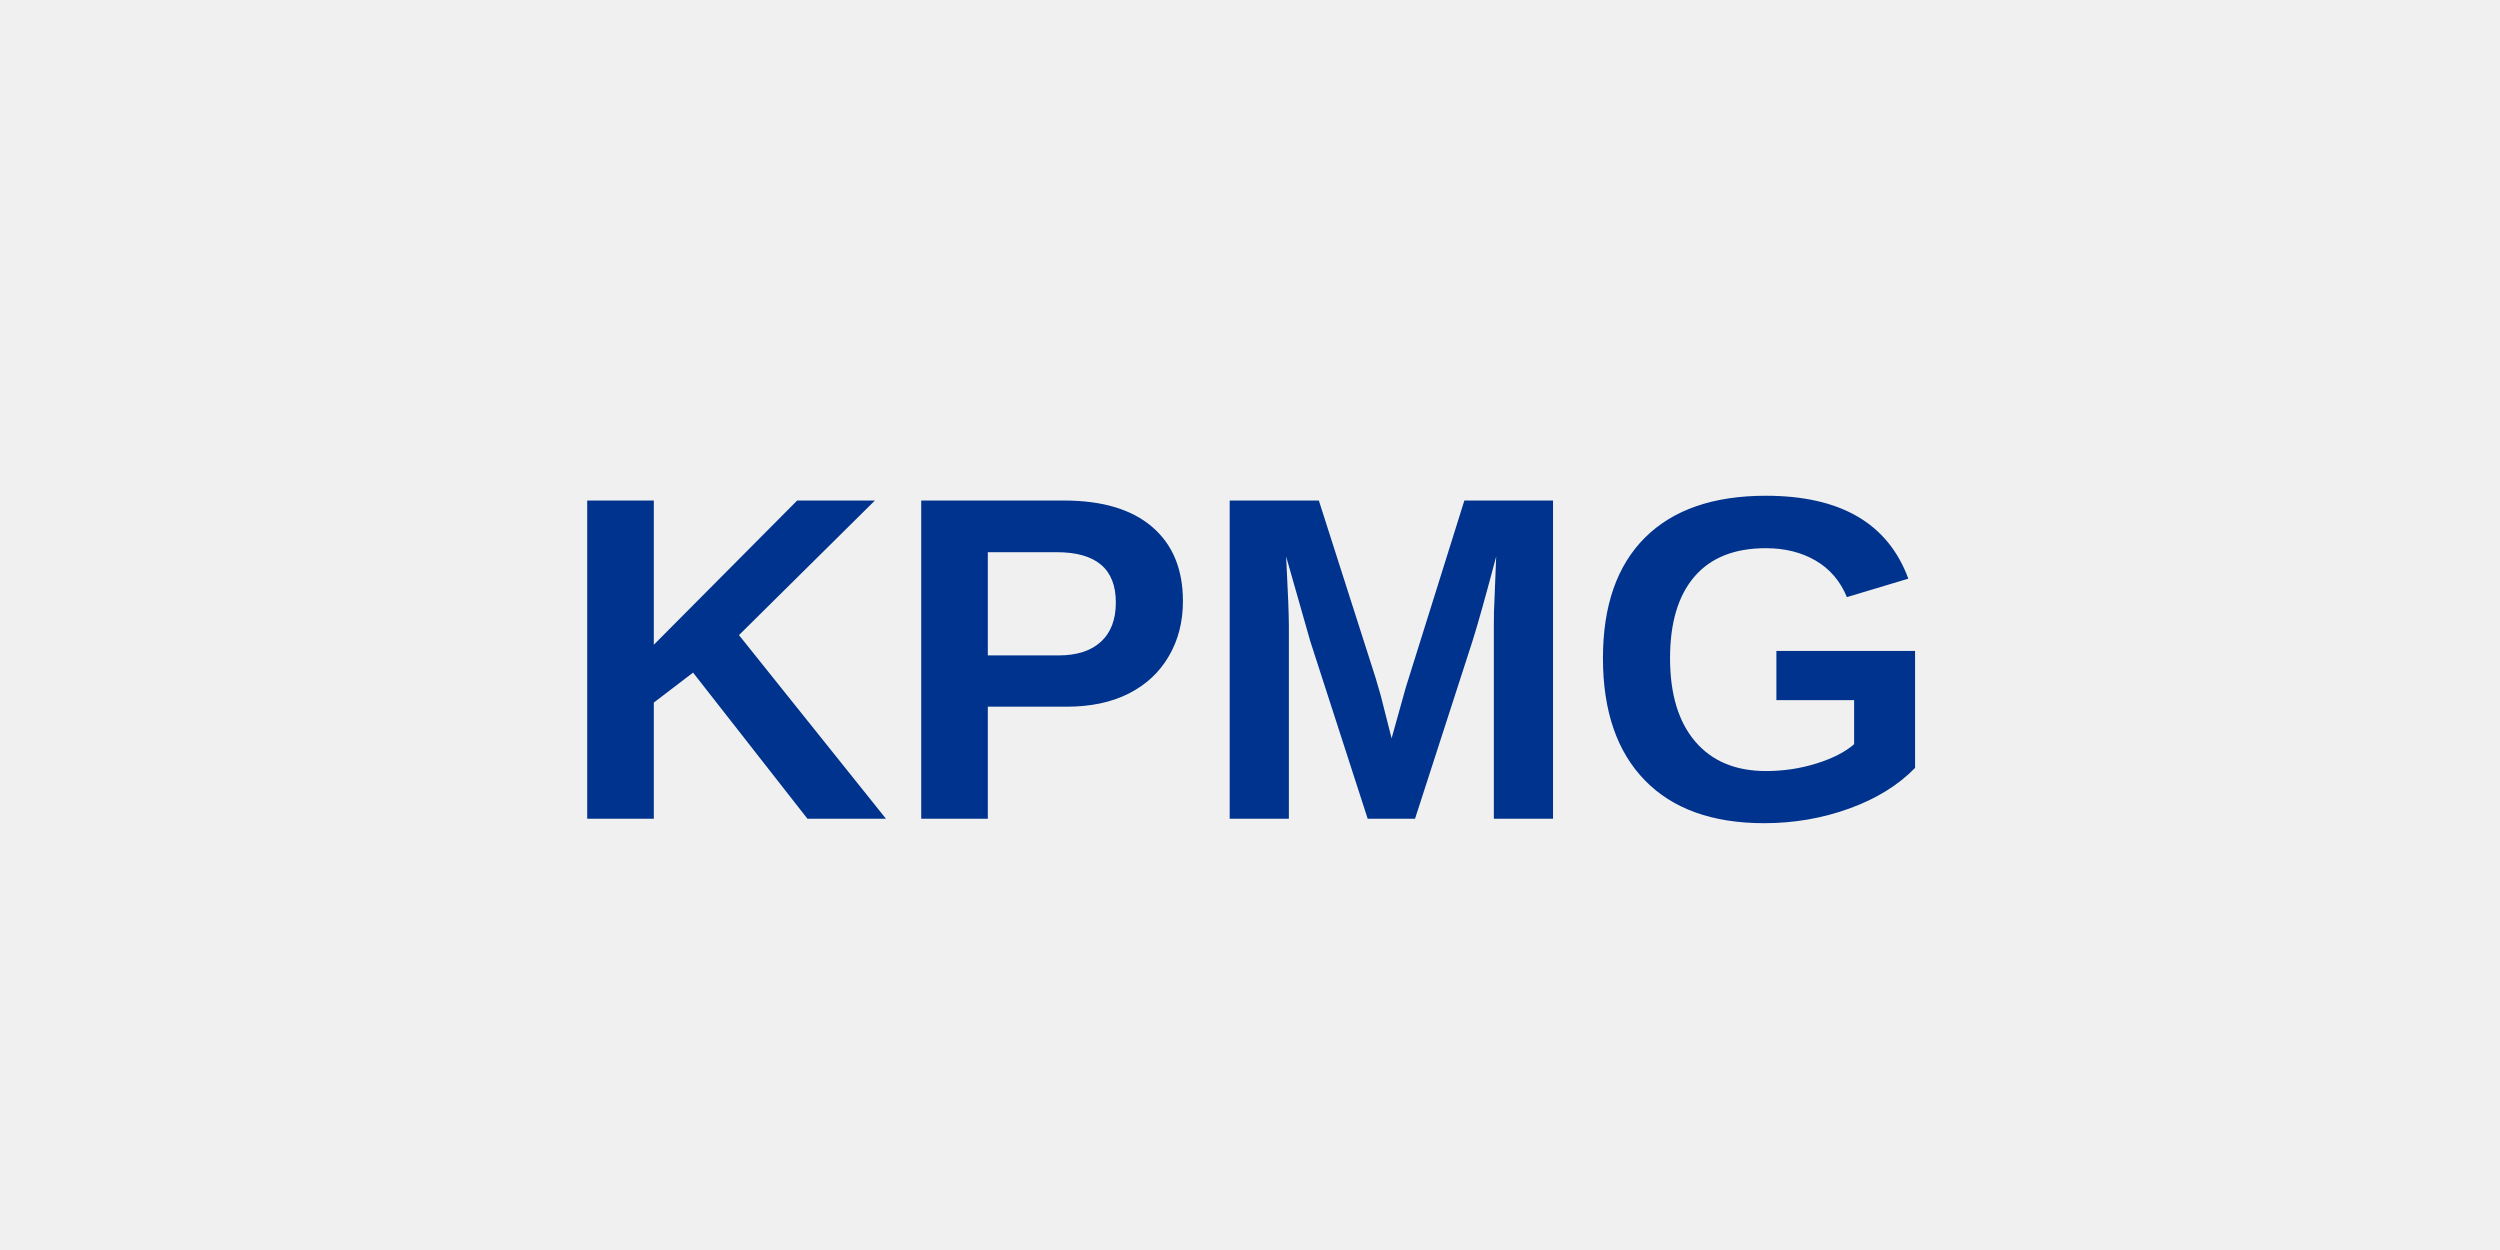
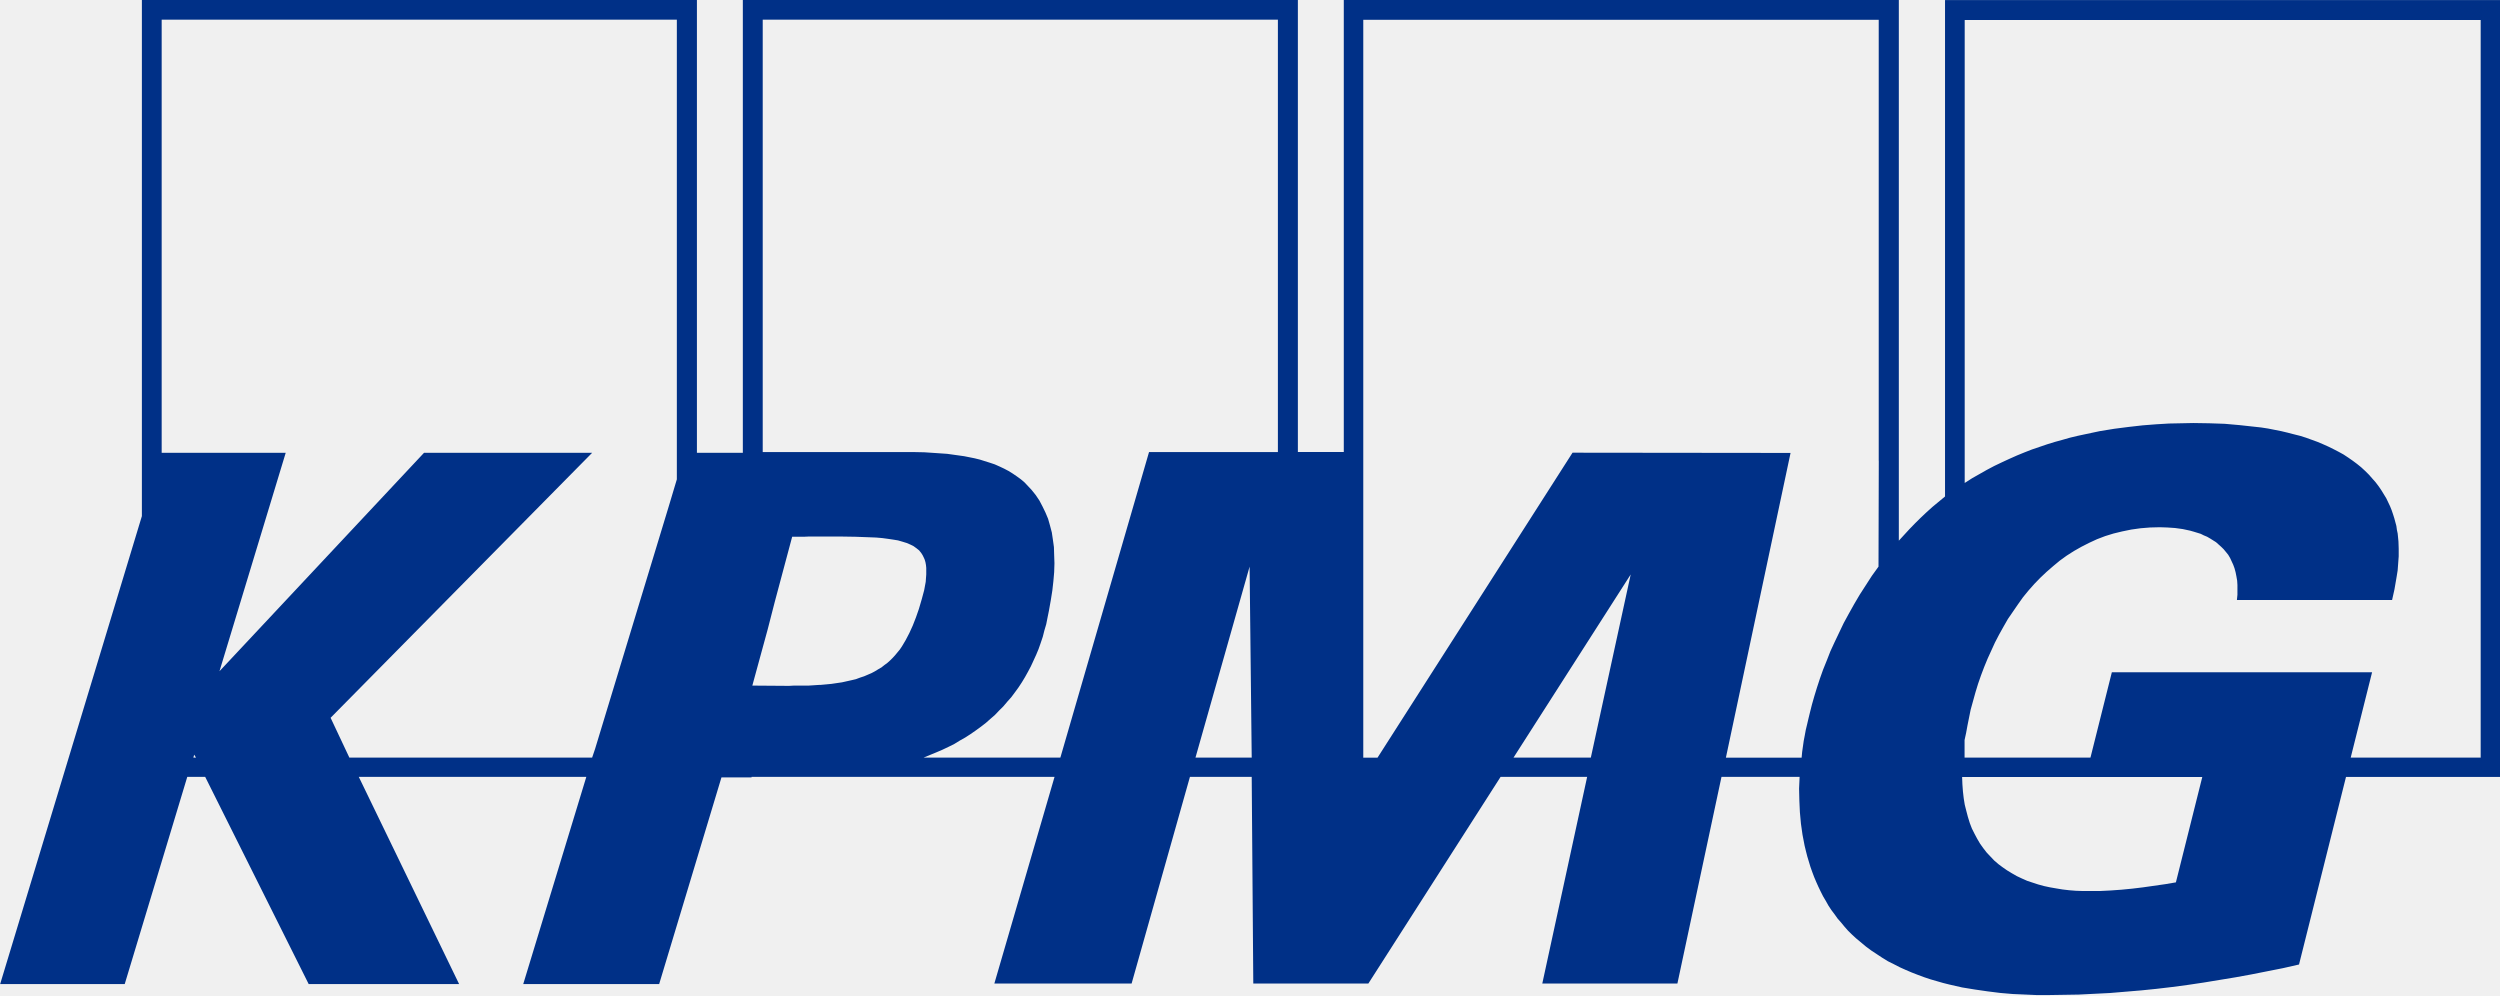
- <svg xmlns="http://www.w3.org/2000/svg" width="400" height="200" viewBox="0 0 400 200" role="img" aria-label="KPMG text placeholder">
-   <text x="200" y="110" text-anchor="middle" dominant-baseline="middle" fill="#00338D" font-family="Arial,Helvetica,sans-serif" font-size="74" font-weight="700">KPMG</text>
+ <svg xmlns="http://www.w3.org/2000/svg" version="1.1" id="svg5622" viewBox="0.05 0.2 80.58 32.08">
+   <defs id="defs5624" />
+   <path d="m 62.742,0.201 0,16.002 -0.204,0.169 -0.204,0.169 -0.196,0.177 -0.187,0.177 -0.179,0.177 -0.179,0.185 -0.17,0.185 -0.17,0.185 0,-17.427 -17.89,0 0,14.569 -1.48,0 0,-14.569 -17.89,0 0,14.594 -1.48,0 0,-14.594 -17.89,0 0,16.635 -4.568,15.083 4.015,0 2.016,-6.677 0.578,0 3.335,6.677 4.849,0 -3.233,-6.677 7.333,0 -2.033,6.677 4.381,0 2.008,-6.661 0.97,0 0,-0.017 1.378,0 0.111,0 8.277,0 -1.94,6.661 4.424,0 1.88,-6.661 1.991,0 0.051,6.661 3.709,0 4.262,-6.661 2.79,0 -1.446,6.661 4.355,0 1.421,-6.661 2.518,0 -0.017,0.379 0.009,0.388 0.017,0.371 0.034,0.371 0.025,0.177 0.025,0.177 0.034,0.177 0.034,0.177 0.043,0.177 0.043,0.169 0.051,0.169 0.051,0.169 0.06,0.169 0.06,0.16 0.068,0.16 0.068,0.152 0.077,0.16 0.077,0.152 0.085,0.143 0.085,0.152 0.094,0.143 0.102,0.135 0.102,0.143 0.111,0.126 0.111,0.135 0.111,0.126 0.128,0.126 0.128,0.118 0.162,0.135 0.162,0.135 0.17,0.126 0.179,0.118 0.179,0.118 0.179,0.11 0.187,0.093 0.196,0.101 0.187,0.084 0.196,0.084 0.196,0.076 0.204,0.076 0.204,0.068 0.204,0.059 0.204,0.059 0.204,0.051 0.408,0.093 0.417,0.068 0.408,0.059 0.408,0.051 0.4,0.034 0.391,0.017 0.383,0.017 0.366,0 0.493,-0.008 0.493,-0.008 0.502,-0.025 0.502,-0.025 0.502,-0.042 0.502,-0.042 0.502,-0.051 0.502,-0.059 0.51,-0.068 0.51,-0.076 0.51,-0.084 0.51,-0.084 0.51,-0.093 0.51,-0.101 0.51,-0.101 0.519,-0.118 1.514,-6.045 4.968,0 0,-25.04 -17.89,0 z m -56.459,24.417 0.025,-0.093 0.06,0.093 -0.085,0 z m 15.584,-8.971 -0.255,0.852 -2.382,7.841 -0.094,0.278 -7.826,0 -0.604,-1.282 8.43,-8.541 -5.419,0 -6.593,7.04 2.135,-7.04 -3.998,0 0,-13.962 16.605,0 0,14.813 z m 4.619,6.627 0,0 -0.128,0.008 -0.119,0.008 -0.128,0.008 -0.136,0 -0.179,0 -0.153,0 -0.145,0.008 -0.136,0 -1.063,-0.008 0.493,-1.804 0.23,-0.894 0.561,-2.099 0.179,0 0.187,0 0.179,-0.008 0.17,0 0.825,0 0.502,0.008 0.459,0.017 0.204,0.008 0.196,0.017 0.187,0.025 0.17,0.025 0.153,0.025 0.145,0.042 0.136,0.042 0.119,0.051 0.102,0.051 0.094,0.068 0.085,0.068 0.068,0.084 0.043,0.068 0.034,0.068 0.034,0.076 0.025,0.084 0.017,0.093 0.009,0.093 0,0.101 0,0.11 -0.009,0.118 -0.008,0.118 -0.025,0.135 -0.025,0.135 -0.077,0.287 -0.094,0.32 -0.094,0.27 -0.102,0.261 -0.111,0.244 -0.119,0.228 -0.06,0.101 -0.06,0.101 -0.068,0.101 -0.077,0.093 -0.077,0.093 -0.077,0.084 -0.085,0.084 -0.085,0.076 -0.094,0.068 -0.094,0.076 -0.102,0.059 -0.111,0.068 -0.111,0.059 -0.119,0.051 -0.119,0.051 -0.128,0.042 -0.136,0.051 -0.145,0.034 -0.153,0.034 -0.153,0.034 -0.17,0.025 -0.17,0.025 -0.179,0.017 -0.187,0.017 z m 12.097,2.344 1.744,-6.155 0.068,6.155 -1.812,0 z m 2.654,-9.848 -4.151,0 -2.858,9.848 -4.407,0 0.204,-0.084 0.204,-0.084 0.196,-0.084 0.196,-0.093 0.187,-0.093 0.179,-0.11 0.179,-0.101 0.17,-0.11 0.17,-0.118 0.162,-0.118 0.153,-0.118 0.153,-0.135 0.145,-0.126 0.136,-0.143 0.136,-0.135 0.128,-0.152 0.128,-0.143 0.119,-0.16 0.111,-0.152 0.111,-0.169 0.102,-0.169 0.094,-0.169 0.094,-0.177 0.085,-0.185 0.085,-0.185 0.077,-0.185 0.068,-0.194 0.068,-0.202 0.051,-0.202 0.06,-0.202 0.043,-0.219 0.043,-0.211 0.06,-0.337 0.051,-0.32 0.034,-0.304 0.025,-0.287 0.009,-0.287 -0.009,-0.261 -0.008,-0.261 -0.034,-0.244 -0.034,-0.228 -0.06,-0.228 -0.06,-0.211 -0.085,-0.202 -0.094,-0.194 -0.102,-0.194 -0.119,-0.177 -0.136,-0.169 -0.111,-0.118 -0.111,-0.118 -0.119,-0.101 -0.128,-0.093 -0.136,-0.093 -0.136,-0.084 -0.145,-0.076 -0.145,-0.068 -0.153,-0.068 -0.153,-0.051 -0.162,-0.051 -0.162,-0.051 -0.17,-0.042 -0.17,-0.034 -0.17,-0.034 -0.179,-0.025 -0.366,-0.051 -0.366,-0.025 -0.374,-0.025 -0.383,-0.008 -0.766,0 -0.757,0 -0.238,0 -0.425,0 -0.527,0 -0.587,0 -0.57,0 -0.485,0 -0.34,0 -0.128,0 0,-13.937 16.605,0 0,13.937 z m 10.089,9.848 -2.492,0 3.777,-5.902 -1.285,5.902 z m 9.281,-9.569 -0.009,3.415 -0.213,0.295 -0.196,0.304 -0.196,0.304 -0.179,0.304 -0.17,0.304 -0.17,0.312 -0.145,0.304 -0.145,0.304 -0.136,0.295 -0.119,0.304 -0.119,0.295 -0.102,0.287 -0.094,0.287 -0.085,0.278 -0.077,0.27 -0.068,0.27 -0.043,0.177 -0.043,0.185 -0.043,0.177 -0.034,0.185 -0.034,0.177 -0.025,0.177 -0.025,0.177 -0.017,0.185 -2.441,0 2.084,-9.822 -7.027,-0.008 -6.286,9.831 -0.459,0 0,-23.784 16.614,0 0,14.215 z m 9.579,13.591 -0.349,0.059 -0.357,0.051 -0.357,0.051 -0.349,0.042 -0.349,0.034 -0.349,0.025 -0.34,0.017 -0.34,0 -0.221,0 -0.221,-0.008 -0.213,-0.017 -0.213,-0.025 -0.204,-0.034 -0.196,-0.034 -0.196,-0.042 -0.187,-0.051 -0.179,-0.059 -0.179,-0.059 -0.17,-0.076 -0.162,-0.076 -0.162,-0.093 -0.153,-0.093 -0.145,-0.101 -0.136,-0.101 -0.136,-0.118 -0.119,-0.126 -0.119,-0.126 -0.111,-0.143 -0.102,-0.143 -0.094,-0.16 -0.085,-0.16 -0.085,-0.169 -0.068,-0.177 -0.06,-0.194 -0.051,-0.194 -0.051,-0.202 -0.034,-0.211 -0.025,-0.219 -0.017,-0.228 -0.009,-0.236 7.741,0 -0.851,3.398 z m 9.817,-4.022 -4.185,0 0.689,-2.749 -8.388,0 -0.689,2.749 -4.058,0 0,-0.565 0.051,-0.236 0.043,-0.236 0.051,-0.253 0.051,-0.253 0.077,-0.278 0.077,-0.278 0.085,-0.278 0.094,-0.27 0.102,-0.27 0.111,-0.27 0.119,-0.261 0.119,-0.261 0.136,-0.261 0.136,-0.244 0.145,-0.253 0.162,-0.236 0.162,-0.236 0.162,-0.228 0.179,-0.219 0.187,-0.211 0.196,-0.202 0.196,-0.185 0.213,-0.185 0.213,-0.177 0.221,-0.16 0.238,-0.152 0.238,-0.135 0.247,-0.126 0.255,-0.118 0.264,-0.101 0.272,-0.084 0.281,-0.068 0.289,-0.059 0.298,-0.042 0.306,-0.025 0.315,-0.008 0.247,0.008 0.247,0.017 0.247,0.034 0.238,0.051 0.119,0.034 0.111,0.034 0.111,0.034 0.102,0.051 0.102,0.042 0.102,0.059 0.094,0.059 0.094,0.059 0.085,0.076 0.085,0.076 0.077,0.076 0.077,0.093 0.068,0.084 0.06,0.101 0.051,0.11 0.051,0.11 0.043,0.118 0.034,0.126 0.025,0.126 0.025,0.143 0.009,0.143 0,0.152 0,0.16 -0.017,0.169 5.002,0 0.077,-0.346 0.068,-0.396 0.034,-0.211 0.017,-0.228 0.017,-0.228 0,-0.236 -0.008,-0.244 -0.025,-0.253 -0.025,-0.118 -0.017,-0.126 -0.034,-0.126 -0.034,-0.126 -0.043,-0.135 -0.043,-0.126 -0.051,-0.126 -0.06,-0.126 -0.06,-0.126 -0.077,-0.126 -0.077,-0.126 -0.085,-0.126 -0.102,-0.135 -0.111,-0.126 -0.111,-0.126 -0.119,-0.118 -0.128,-0.118 -0.136,-0.11 -0.136,-0.101 -0.145,-0.101 -0.153,-0.101 -0.153,-0.084 -0.162,-0.084 -0.17,-0.084 -0.17,-0.076 -0.179,-0.076 -0.187,-0.068 -0.187,-0.068 -0.187,-0.059 -0.204,-0.051 -0.196,-0.051 -0.213,-0.051 -0.213,-0.042 -0.213,-0.042 -0.221,-0.034 -0.23,-0.025 -0.468,-0.051 -0.476,-0.042 -0.502,-0.017 -0.51,-0.008 -0.383,0.008 -0.4,0.008 -0.417,0.025 -0.434,0.034 -0.451,0.051 -0.459,0.059 -0.468,0.076 -0.476,0.101 -0.238,0.051 -0.247,0.059 -0.238,0.068 -0.247,0.068 -0.247,0.076 -0.247,0.084 -0.247,0.084 -0.238,0.093 -0.247,0.101 -0.247,0.11 -0.238,0.11 -0.247,0.118 -0.238,0.126 -0.238,0.135 -0.238,0.135 -0.238,0.152 0,-14.923 16.631,0 0,23.784 z" id="path5037" style="fill:#003087;fill-opacity:1;stroke:#ffffff;stroke-width:0.008;stroke-linecap:butt;stroke-linejoin:miter;stroke-miterlimit:10;stroke-opacity:0;stroke-dasharray:none" />
</svg>
